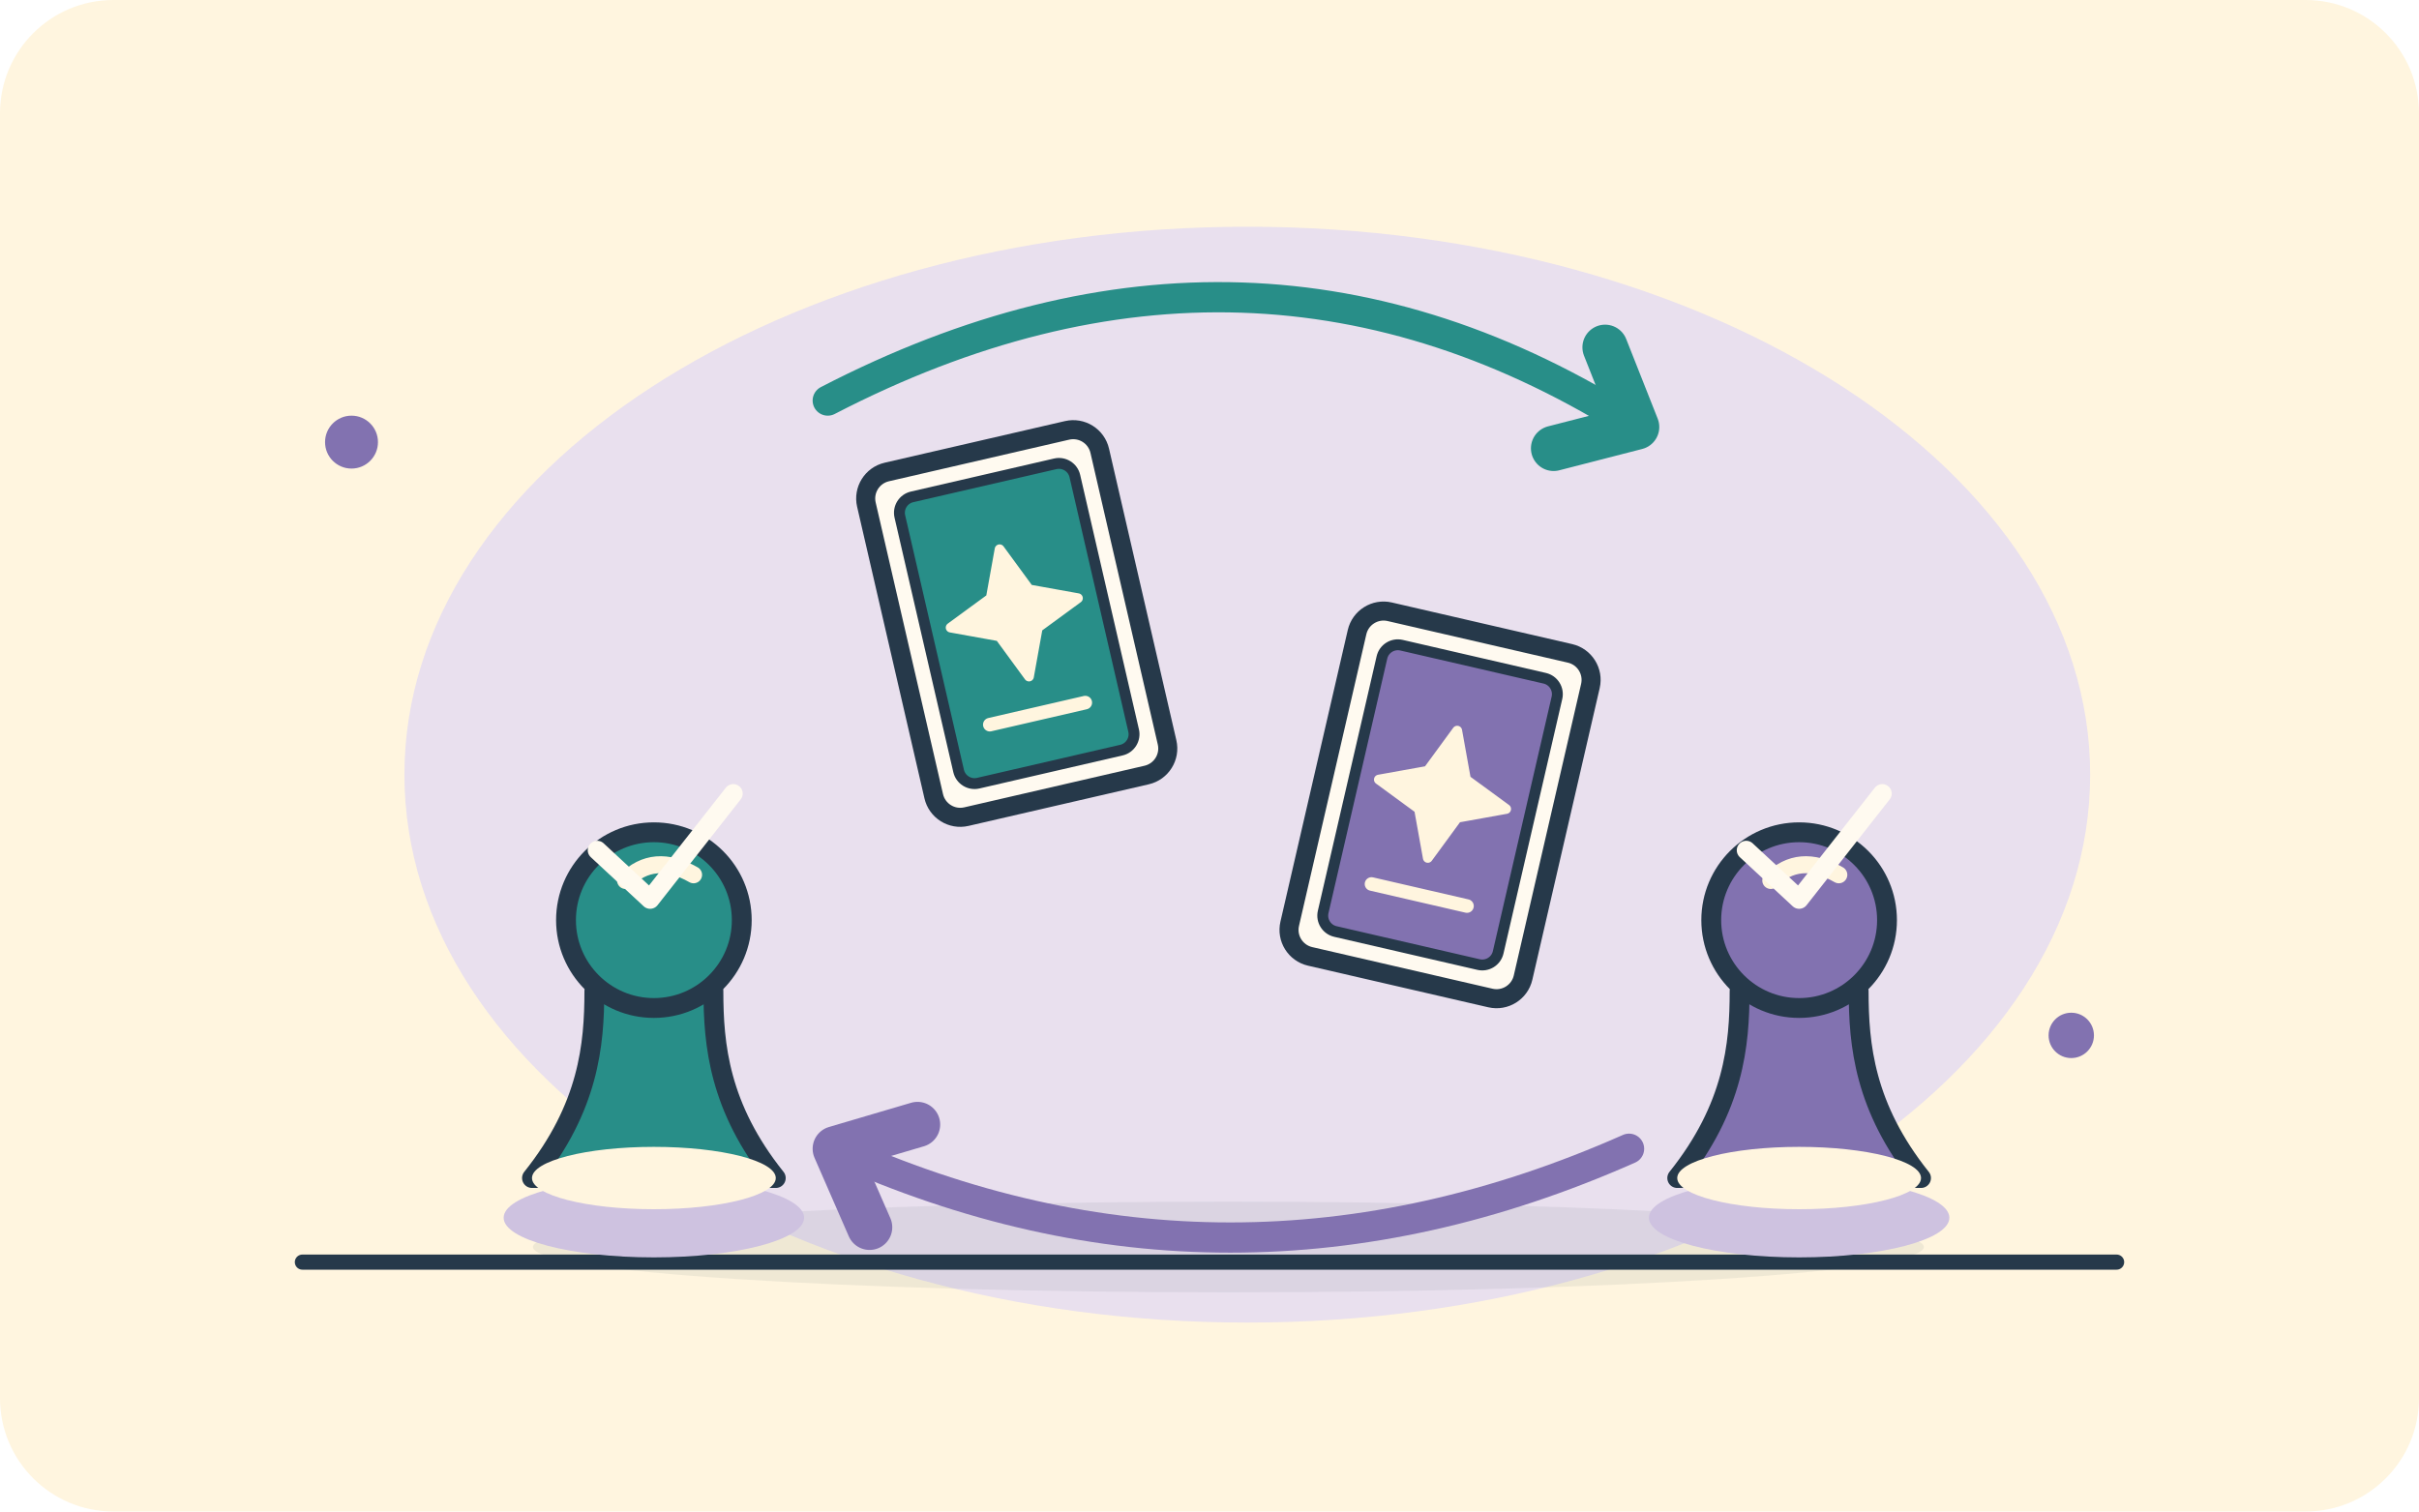
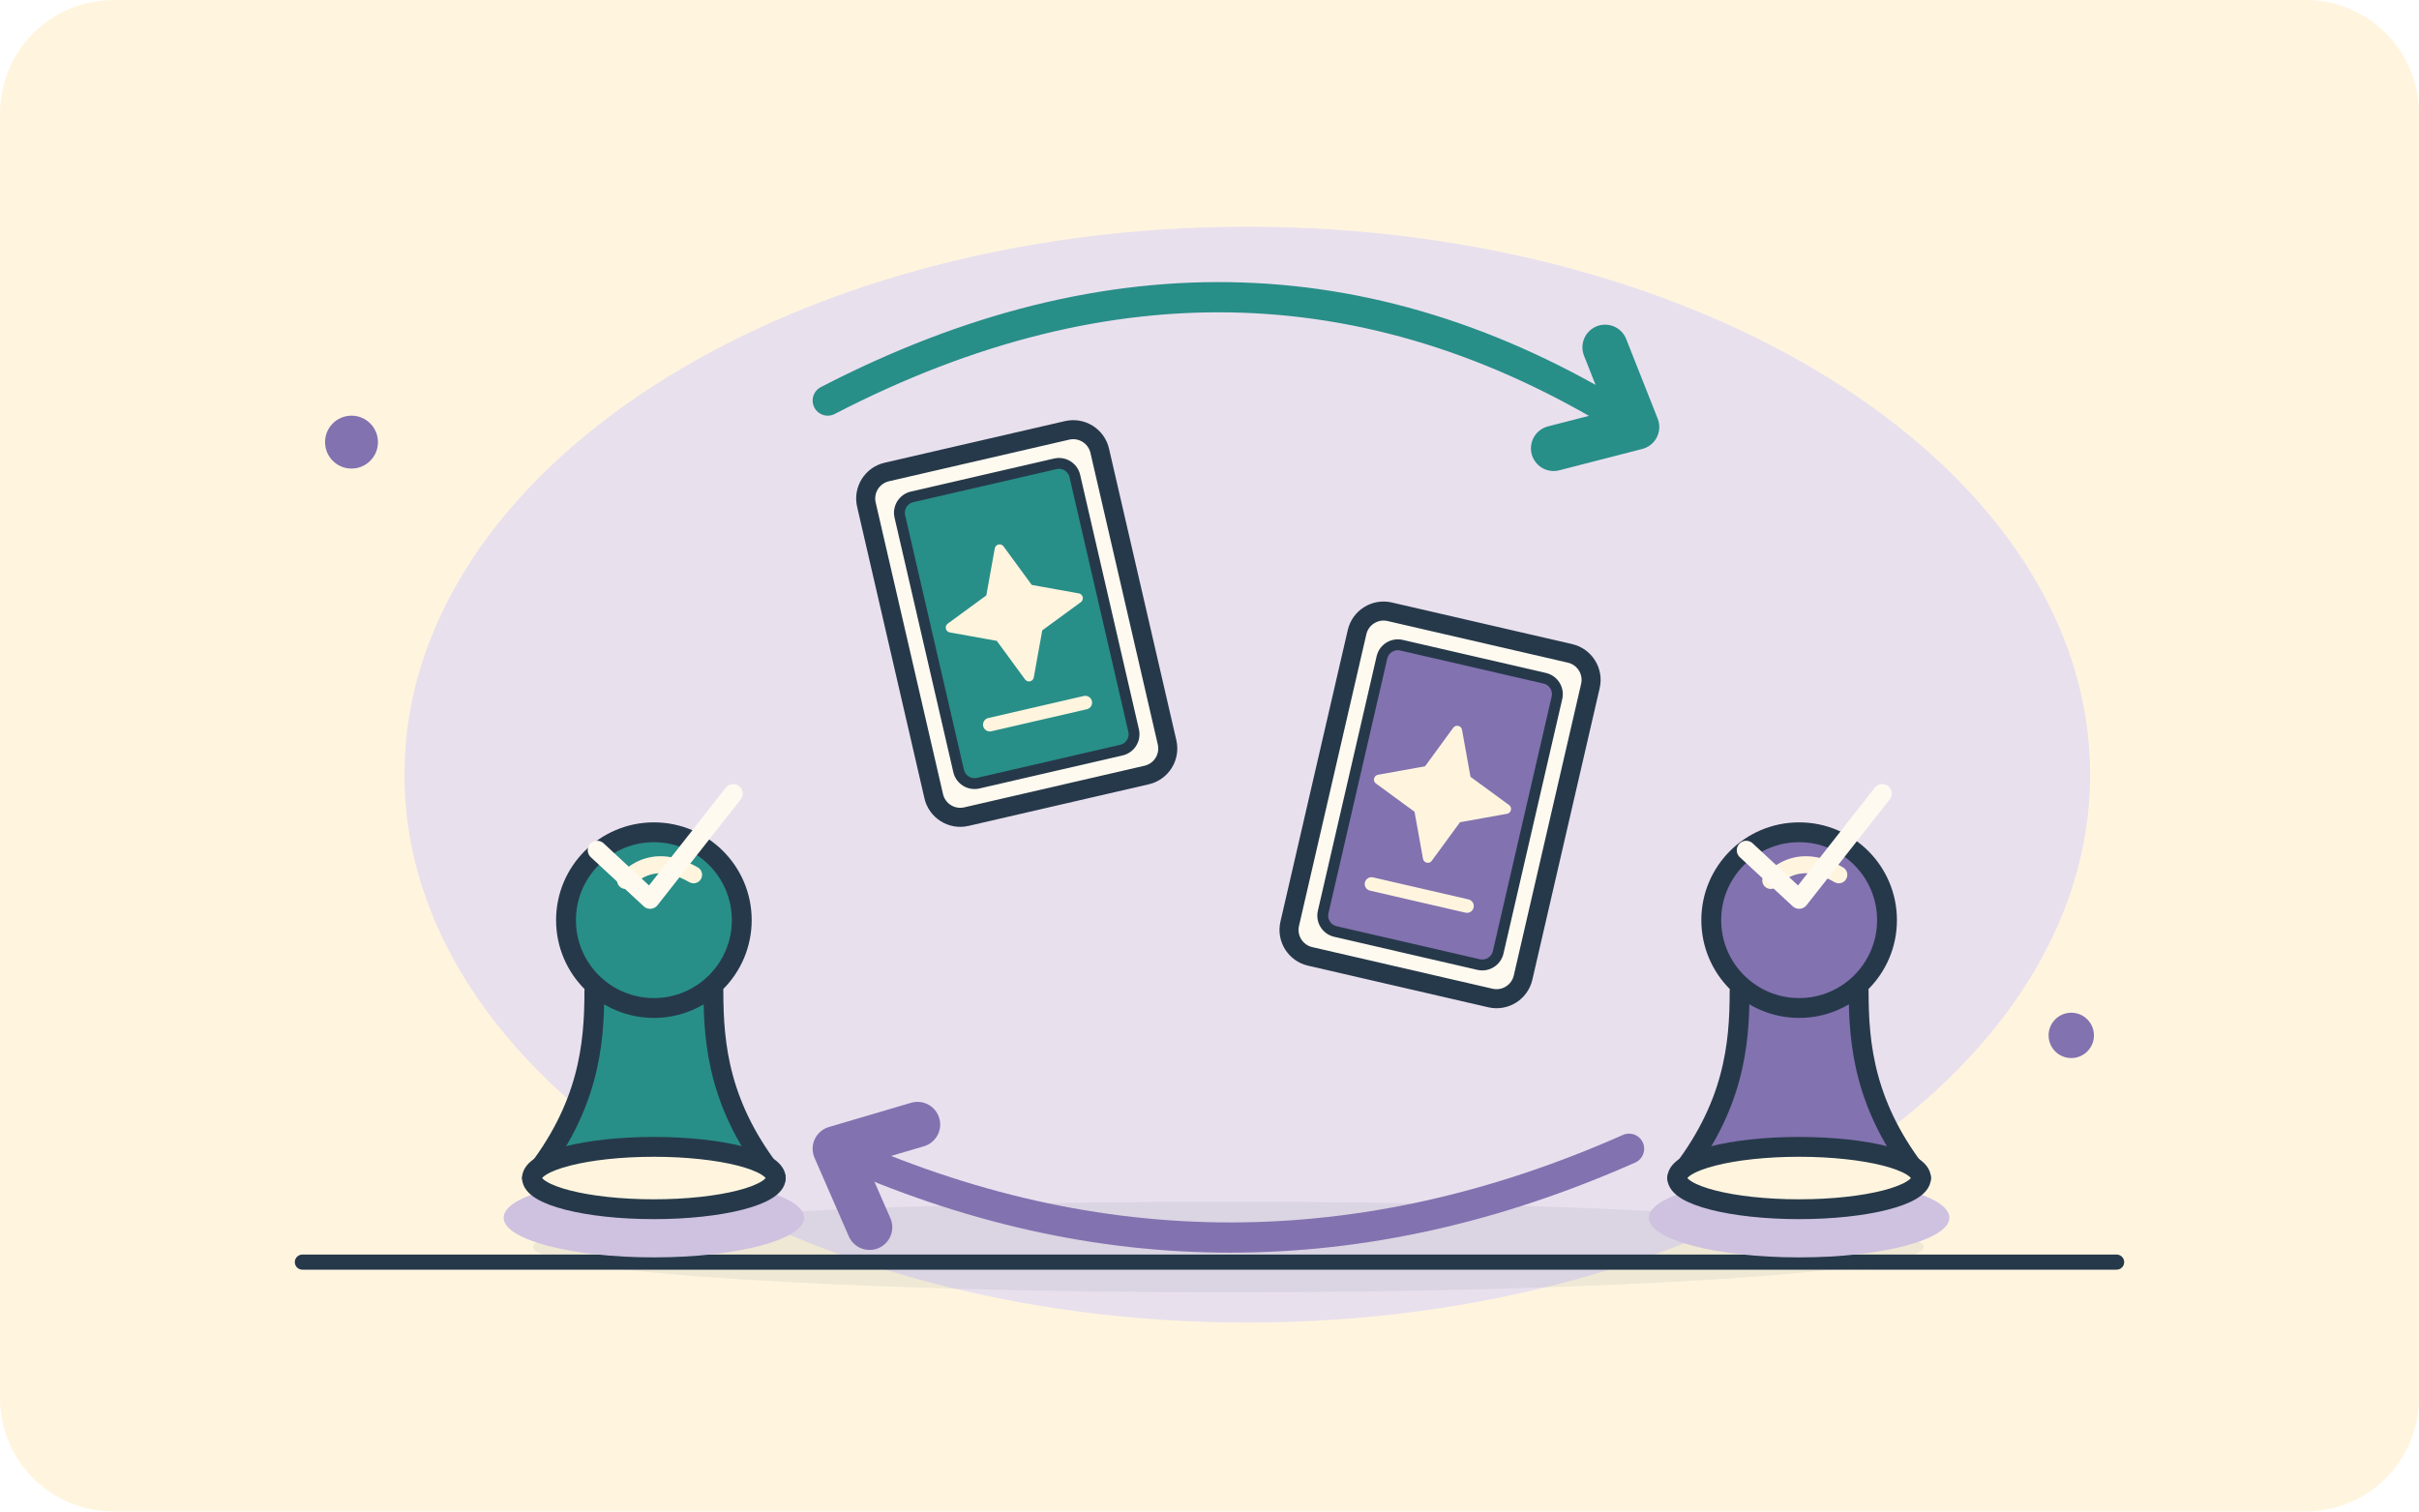
<svg xmlns="http://www.w3.org/2000/svg" width="640" height="400" viewBox="0 0 640 400">
  <rect width="640" height="400" rx="30" fill="#fff5df" />
  <ellipse cx="330" cy="205" rx="223" ry="145" fill="#e9e0ee" />
  <path d="M80 334H560" fill="none" stroke="#26394a" stroke-width="4" stroke-linecap="round" stroke-linejoin="round" />
  <ellipse cx="325" cy="330" rx="184" ry="12" fill="#26394a12" />
  <circle cx="93" cy="117" r="6" fill="#8272b0" stroke="#8272b0" stroke-width="2" />
  <circle cx="548" cy="274" r="5" fill="#8272b0" stroke="#8272b0" stroke-width="2" />
  <g transform="translate(173 272) scale(0.75) rotate(0)">
    <ellipse cx="0" cy="67" rx="53" ry="14" fill="#cec2e0" />
    <path d="M-43 53C-23 28 -21 6 -21 -13H21C21 6 23 28 43 53Z" fill="#288e88" stroke="#26394a" stroke-width="7" stroke-linecap="round" stroke-linejoin="round" />
-     <ellipse cx="0" cy="53" rx="43" ry="11" fill="#fff5df" />
+     <path d="M-43 53A43 11 0 1 0 43 53A43 11 0 1 0 -43 53Z" fill="#fff5df" stroke="#26394a" stroke-width="7" stroke-linecap="round" stroke-linejoin="round" />
    <circle cx="0" cy="-38" r="31" fill="#288e88" stroke="#26394a" stroke-width="7" />
    <path d="M-10 -52Q0 -62 14 -54" fill="none" stroke="#fff5df" stroke-width="6" stroke-linecap="round" stroke-linejoin="round" />
  </g>
  <g transform="translate(476 272) scale(0.75) rotate(0)">
    <ellipse cx="0" cy="67" rx="53" ry="14" fill="#cec2e0" />
    <path d="M-43 53C-23 28 -21 6 -21 -13H21C21 6 23 28 43 53Z" fill="#8272b0" stroke="#26394a" stroke-width="7" stroke-linecap="round" stroke-linejoin="round" />
-     <ellipse cx="0" cy="53" rx="43" ry="11" fill="#fff5df" />
+     <path d="M-43 53A43 11 0 1 0 43 53A43 11 0 1 0 -43 53Z" fill="#fff5df" stroke="#26394a" stroke-width="7" stroke-linecap="round" stroke-linejoin="round" />
    <circle cx="0" cy="-38" r="31" fill="#8272b0" stroke="#26394a" stroke-width="7" />
    <path d="M-10 -52Q0 -62 14 -54" fill="none" stroke="#fff5df" stroke-width="6" stroke-linecap="round" stroke-linejoin="round" />
  </g>
  <g transform="translate(269 165) scale(0.72) rotate(-13)">
    <rect x="-44" y="-65" width="88" height="130" rx="10" fill="#fffaf0" stroke="#26394a" stroke-width="7" />
    <rect x="-33" y="-54" width="66" height="108" rx="6" fill="#288e88" stroke="#26394a" stroke-width="4" />
    <g transform="translate(0 -4) scale(1.2) rotate(0)">
      <path d="M0 -20 6 -6 20 0 6 6 0 20 -6 6 -20 0 -6 -6Z" fill="#fff5df" stroke="#fff5df" stroke-width="3" stroke-linecap="round" stroke-linejoin="round" />
    </g>
    <path d="M-18 34H18" fill="none" stroke="#fff5df" stroke-width="5" stroke-linecap="round" stroke-linejoin="round" />
  </g>
  <g transform="translate(381 213) scale(0.72) rotate(13)">
    <rect x="-44" y="-65" width="88" height="130" rx="10" fill="#fffaf0" stroke="#26394a" stroke-width="7" />
    <rect x="-33" y="-54" width="66" height="108" rx="6" fill="#8272b0" stroke="#26394a" stroke-width="4" />
    <g transform="translate(0 -4) scale(1.2) rotate(0)">
      <path d="M0 -20 6 -6 20 0 6 6 0 20 -6 6 -20 0 -6 -6Z" fill="#fff5df" stroke="#fff5df" stroke-width="3" stroke-linecap="round" stroke-linejoin="round" />
    </g>
    <path d="M-18 34H18" fill="none" stroke="#fff5df" stroke-width="5" stroke-linecap="round" stroke-linejoin="round" />
  </g>
  <path d="M219 106Q331 48 433 113" fill="none" stroke="#288e88" stroke-width="8" stroke-linecap="round" stroke-linejoin="round" />
  <g transform="translate(433 113) scale(1) rotate(27)">
    <path d="M-17 -15 0 0 -17 15" fill="none" stroke="#288e88" stroke-width="12" stroke-linecap="round" stroke-linejoin="round" />
  </g>
  <path d="M431 304Q325 351 221 304" fill="none" stroke="#8272b0" stroke-width="8" stroke-linecap="round" stroke-linejoin="round" />
  <g transform="translate(221 304) scale(1) rotate(205)">
    <path d="M-17 -15 0 0 -17 15" fill="none" stroke="#8272b0" stroke-width="12" stroke-linecap="round" stroke-linejoin="round" />
  </g>
  <path d="M158 225 172 238 194 210M462 225 476 238 498 210" fill="none" stroke="#fffaf0" stroke-width="5" stroke-linecap="round" stroke-linejoin="round" />
</svg>
